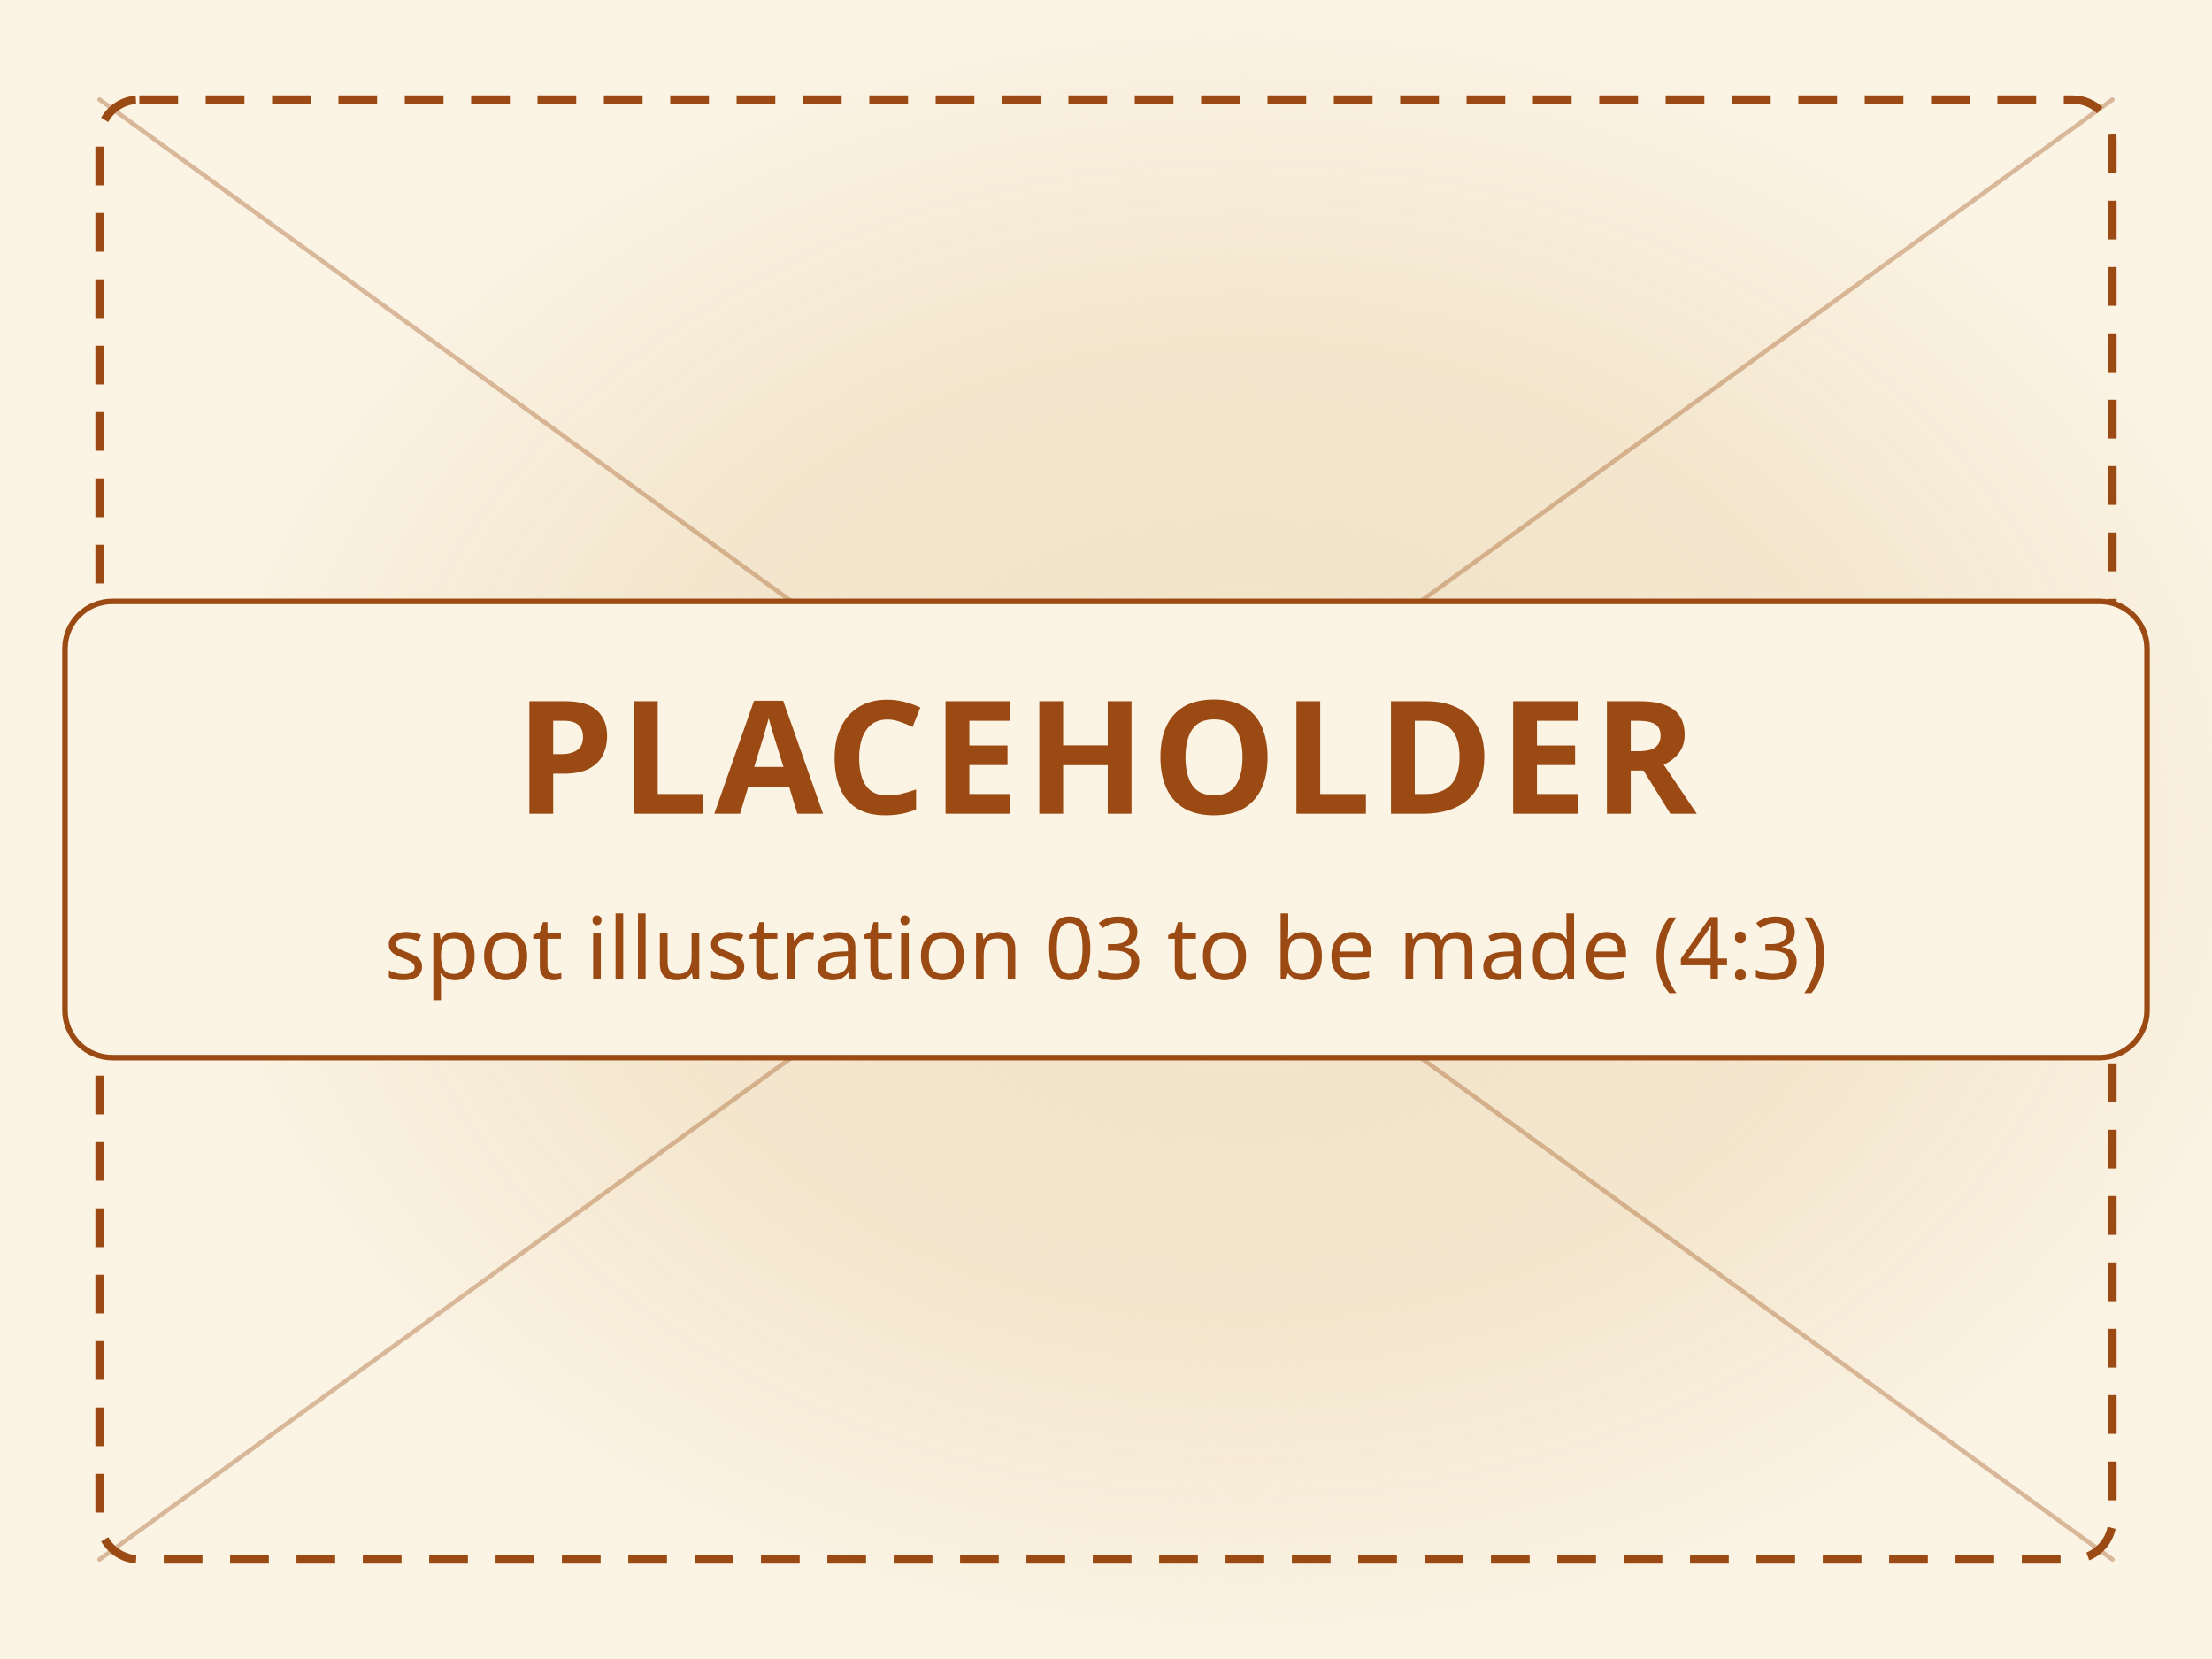
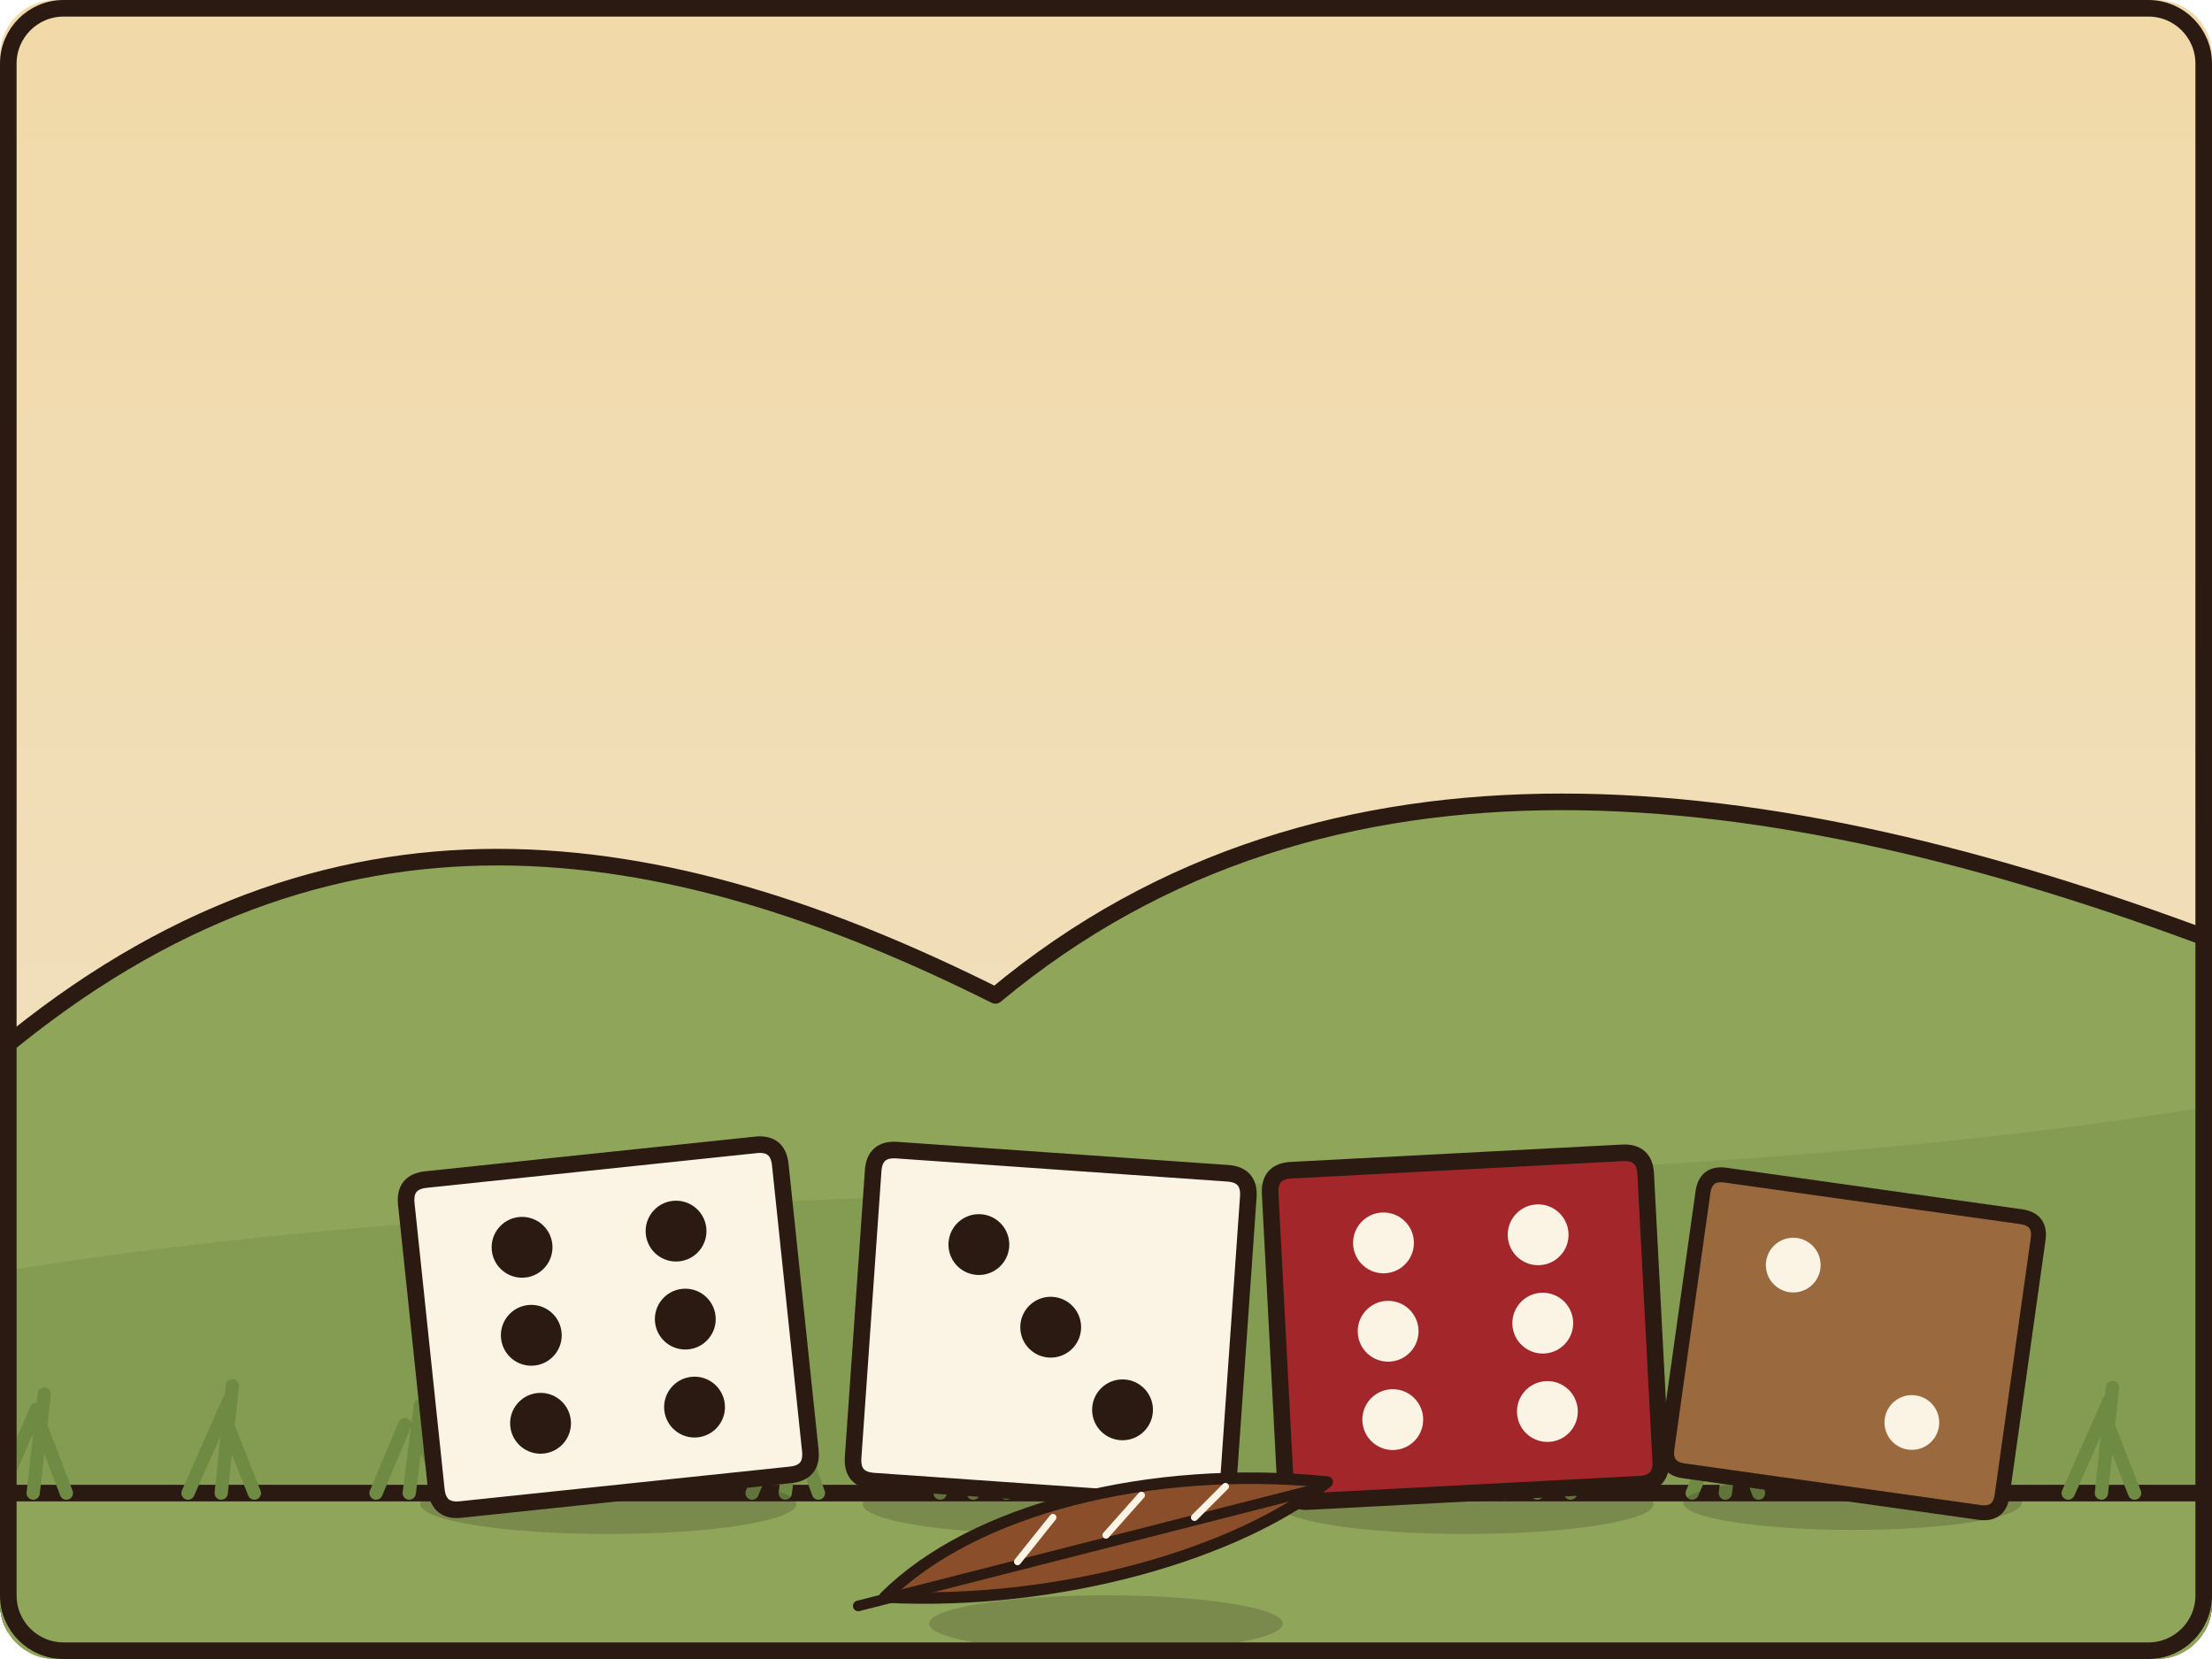
- <svg xmlns="http://www.w3.org/2000/svg" viewBox="0 0 800 600" role="img" aria-label="Placeholder spot art 03">
-   <rect x="0" y="0" width="800" height="600" fill="#fbf3e4" />
+ <svg xmlns="http://www.w3.org/2000/svg" viewBox="0 0 400 300" role="img" aria-label="The dice: white dice for the action, a red die for the urge, the helper die, and a Feather">
  <defs>
-     <radialGradient id="phs03-glow" cx="50%" cy="50%" r="50%">
-       <stop offset="0" stop-color="#f1e2c6" />
-       <stop offset=".6" stop-color="#f1e2c6" stop-opacity=".75" />
-       <stop offset="1" stop-color="#f1e2c6" stop-opacity="0" />
-     </radialGradient>
+     <clipPath id="s3-c">
+       <rect width="400" height="300" rx="10" />
+     </clipPath>
  </defs>
-   <ellipse cx="450" cy="300" rx="384" ry="300" fill="url(#phs03-glow)" />
-   <rect x="36" y="36" width="728" height="528" rx="14.4" fill="none" stroke="#9a4a12" stroke-width="3" stroke-dasharray="14 10" />
-   <path d="M36 36L764 564M764 36L36 564" stroke="#9a4a12" stroke-width="1.6" fill="none" stroke-linecap="round" stroke-linejoin="round" opacity=".35" />
-   <rect x="23.5" y="217.5" width="753" height="165" rx="17.1" fill="#fbf3e4" stroke="#9a4a12" stroke-width="2" />
-   <text x="400" y="294.3" text-anchor="middle" font-family="Alegreya Sans, sans-serif" font-weight="700" font-size="57" letter-spacing="2" fill="#9a4a12">PLACEHOLDER</text>
-   <text x="400" y="354.2" text-anchor="middle" font-family="Alegreya Sans, sans-serif" font-size="31.4" fill="#9a4a12">spot illustration 03 to be made (4:3)</text>
+   <g clip-path="url(#s3-c)">
+     <defs>
+       <linearGradient id="s3-sky" x1="0" y1="0" x2="0" y2="1">
+         <stop offset="0" stop-color="#f1d9a8" />
+         <stop offset="1" stop-color="#f1e2c6" />
+       </linearGradient>
+     </defs>
+     <rect width="400" height="300" fill="url(#s3-sky)" />
+     <path d="M0 190C60 140 120 150 180 180C240 130 320 140 400 170V590H0Z" fill="#8fa65a" stroke="#2a1a12" stroke-width="3" stroke-linejoin="round" stroke-linecap="round" />
+     <path d="M0 230C120 210 280 220 400 200V590H0Z" fill="#6f8a43" opacity=".35" />
+     <rect x="0" y="270" width="400" height="30" fill="#8fa65a" />
+     <path d="M0 270H400" fill="none" stroke="#2a1a12" stroke-width="3" stroke-linecap="round" stroke-linejoin="round" />
+     <path d="M0 270l6.6 -15.2M6 270l2 -17.9M12 270l-4.9 -12.9M34 270l7.6 -17.2M40 270l2 -19.4M46 270l-5.7 -14.4M68 270l5.2 -12.4M74 270l2 -15.8M80 270l-3.9 -10.8M102 270l4.4 -10.8M108 270l2 -14.6M114 270l-3.3 -9.6M136 270l4.9 -11.8M142 270l2 -15.4M148 270l-3.7 -10.4M170 270l7 -16.1M176 270l2 -18.6M182 270l-5.3 -13.6M204 270l4.8 -11.6M210 270l2 -15.2M216 270l-3.6 -10.2M238 270l5.3 -12.6M244 270l2 -16M250 270l-4 -11M272 270l7.2 -16.4M278 270l2 -18.8M284 270l-5.4 -13.8M306 270l5.4 -12.7M312 270l2 -16M318 270l-4 -11M340 270l6.5 -15M346 270l2 -17.7M352 270l-4.9 -12.7M374 270l7.4 -16.7M380 270l2 -19.1M386 270l-5.5 -14.1" fill="none" stroke="#6f8a43" stroke-width="2.4" stroke-linecap="round" stroke-linejoin="round" />
+     <g transform="translate(110 270) scale(1 1)">
+       <ellipse cx="0" cy="2" rx="34" ry="5.4" fill="#2a1a12" opacity="0.2" />
+       <g transform="rotate(-6 0 -30)">
+         <path d="M-30 -60H30Q34 -60 34 -56V-4Q34 0 30 0H-30Q-34 0 -34 -4V-56Q-34 -60 -30 -60Z" fill="#fbf3e4" stroke="#2a1a12" stroke-width="3" stroke-linejoin="round" stroke-linecap="round" />
+         <circle cx="-14" cy="-46" r="5.5" fill="#2a1a12" />
+         <circle cx="14" cy="-46" r="5.5" fill="#2a1a12" />
+         <circle cx="-14" cy="-30" r="5.5" fill="#2a1a12" />
+         <circle cx="14" cy="-30" r="5.5" fill="#2a1a12" />
+         <circle cx="-14" cy="-14" r="5.5" fill="#2a1a12" />
+         <circle cx="14" cy="-14" r="5.5" fill="#2a1a12" />
+       </g>
+     </g>
+     <g transform="translate(190 270) scale(1 1)">
+       <ellipse cx="0" cy="2" rx="34" ry="5.4" fill="#2a1a12" opacity="0.2" />
+       <g transform="rotate(4 0 -30)">
+         <path d="M-30 -60H30Q34 -60 34 -56V-4Q34 0 30 0H-30Q-34 0 -34 -4V-56Q-34 -60 -30 -60Z" fill="#fbf3e4" stroke="#2a1a12" stroke-width="3" stroke-linejoin="round" stroke-linecap="round" />
+         <circle cx="-14" cy="-44" r="5.5" fill="#2a1a12" />
+         <circle cx="0" cy="-30" r="5.5" fill="#2a1a12" />
+         <circle cx="14" cy="-16" r="5.5" fill="#2a1a12" />
+       </g>
+     </g>
+     <g transform="translate(265 270) scale(1 1)">
+       <ellipse cx="0" cy="2" rx="34" ry="5.4" fill="#2a1a12" opacity="0.2" />
+       <g transform="rotate(-3 0 -30)">
+         <path d="M-30 -60H30Q34 -60 34 -56V-4Q34 0 30 0H-30Q-34 0 -34 -4V-56Q-34 -60 -30 -60Z" fill="#a3262a" stroke="#2a1a12" stroke-width="3" stroke-linejoin="round" stroke-linecap="round" />
+         <circle cx="-14" cy="-46" r="5.5" fill="#fbf3e4" />
+         <circle cx="14" cy="-46" r="5.5" fill="#fbf3e4" />
+         <circle cx="-14" cy="-30" r="5.5" fill="#fbf3e4" />
+         <circle cx="14" cy="-30" r="5.5" fill="#fbf3e4" />
+         <circle cx="-14" cy="-14" r="5.5" fill="#fbf3e4" />
+         <circle cx="14" cy="-14" r="5.5" fill="#fbf3e4" />
+       </g>
+     </g>
+     <g transform="translate(335 270) scale(0.9 0.9)">
+       <ellipse cx="0" cy="2" rx="34" ry="5.4" fill="#2a1a12" opacity="0.2" />
+       <g transform="rotate(8 0 -30)">
+         <path d="M-30 -60H30Q34 -60 34 -56V-4Q34 0 30 0H-30Q-34 0 -34 -4V-56Q-34 -60 -30 -60Z" fill="#9a6a3e" stroke="#2a1a12" stroke-width="3" stroke-linejoin="round" stroke-linecap="round" />
+         <circle cx="-14" cy="-44" r="5.5" fill="#fbf3e4" />
+         <circle cx="14" cy="-16" r="5.5" fill="#fbf3e4" />
+       </g>
+     </g>
+     <g transform="translate(200 292) scale(0.8 0.8)">
+       <ellipse cx="0" cy="2" rx="40" ry="6.4" fill="#2a1a12" opacity="0.2" />
+       <path d="M-50 -4C-30 -24 10 -34 50 -30C30 -14 -10 -2 -50 -4Z" fill="#8a4f2a" stroke="#2a1a12" stroke-width="2.6" stroke-linejoin="round" stroke-linecap="round" />
+       <path d="M-56 -2L46 -28" fill="none" stroke="#2a1a12" stroke-width="2.4" stroke-linecap="round" stroke-linejoin="round" />
+       <path d="M-20 -12l8 -10M0 -18l8 -9M20 -22l7 -7" fill="none" stroke="#fbf3e4" stroke-width="1.6" stroke-linecap="round" stroke-linejoin="round" />
+     </g>
+   </g>
+   <rect x="1.5" y="1.5" width="397" height="297" fill="none" stroke="#2a1a12" stroke-width="3" rx="10" />
</svg>
